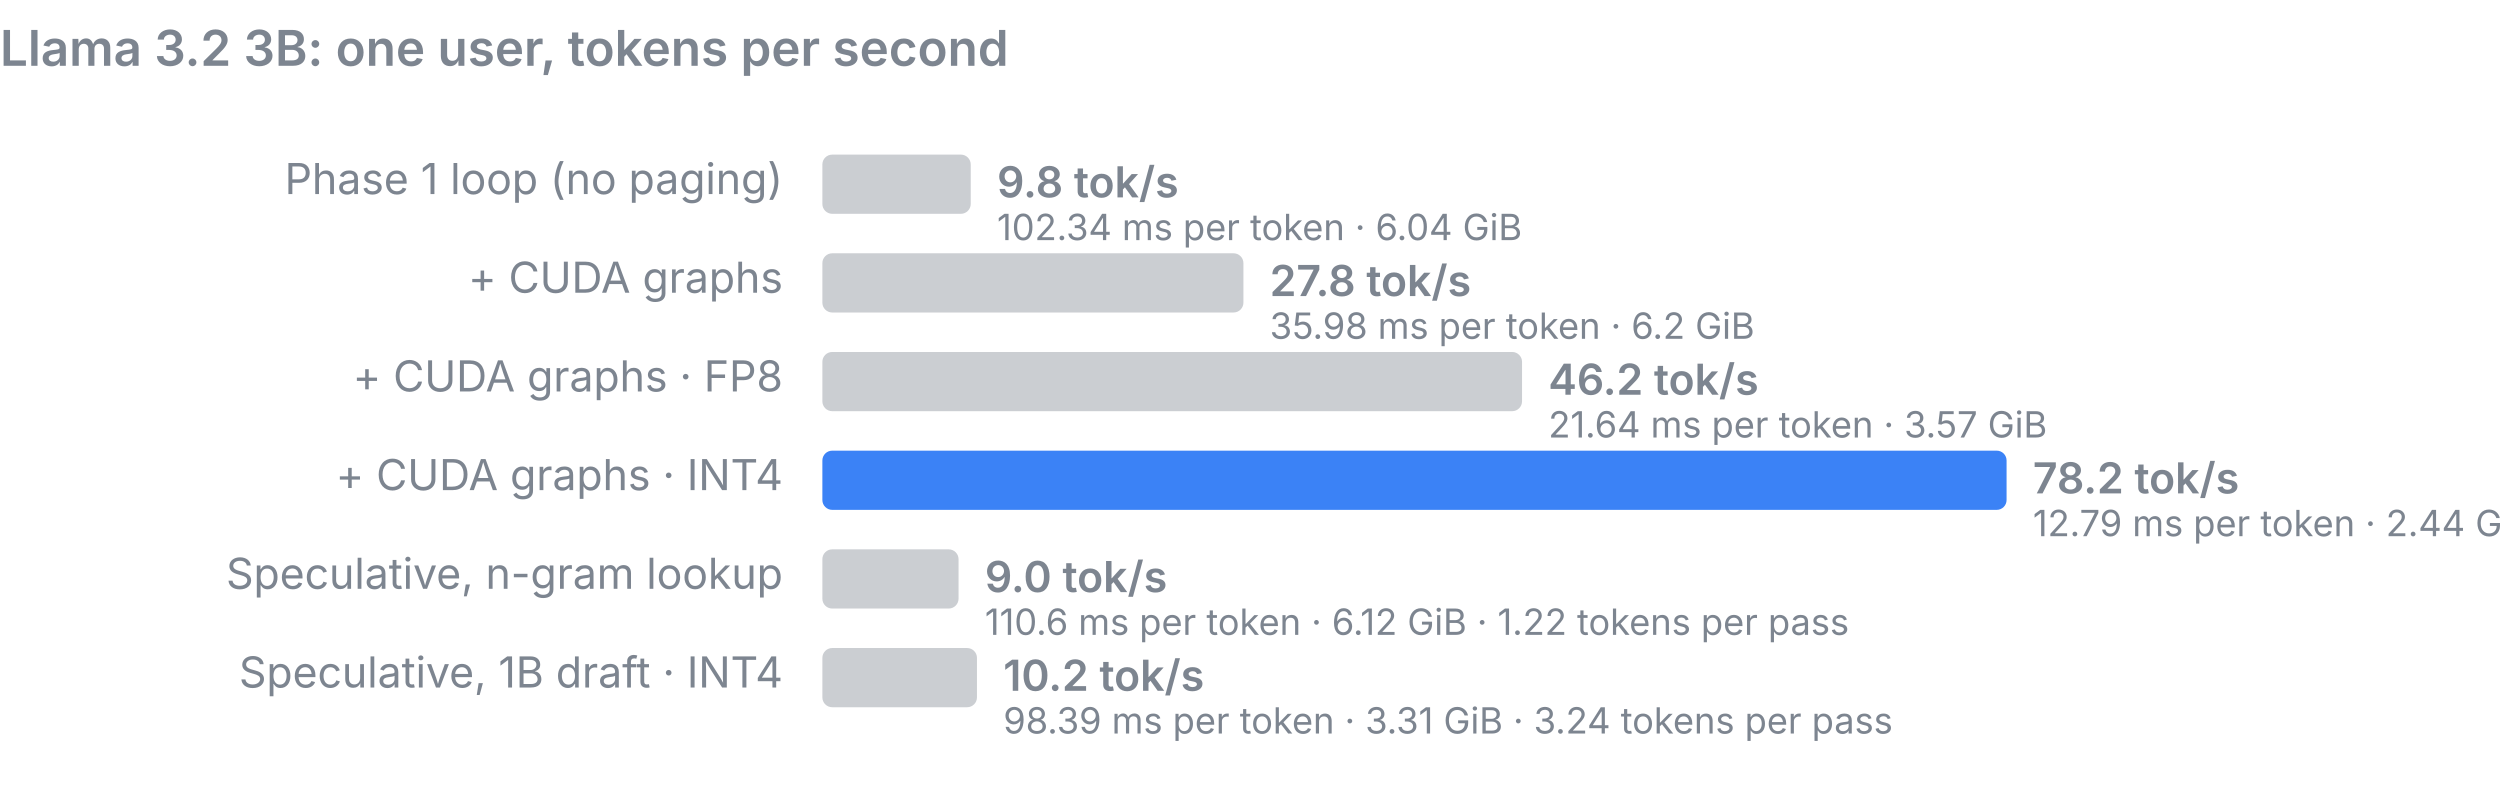
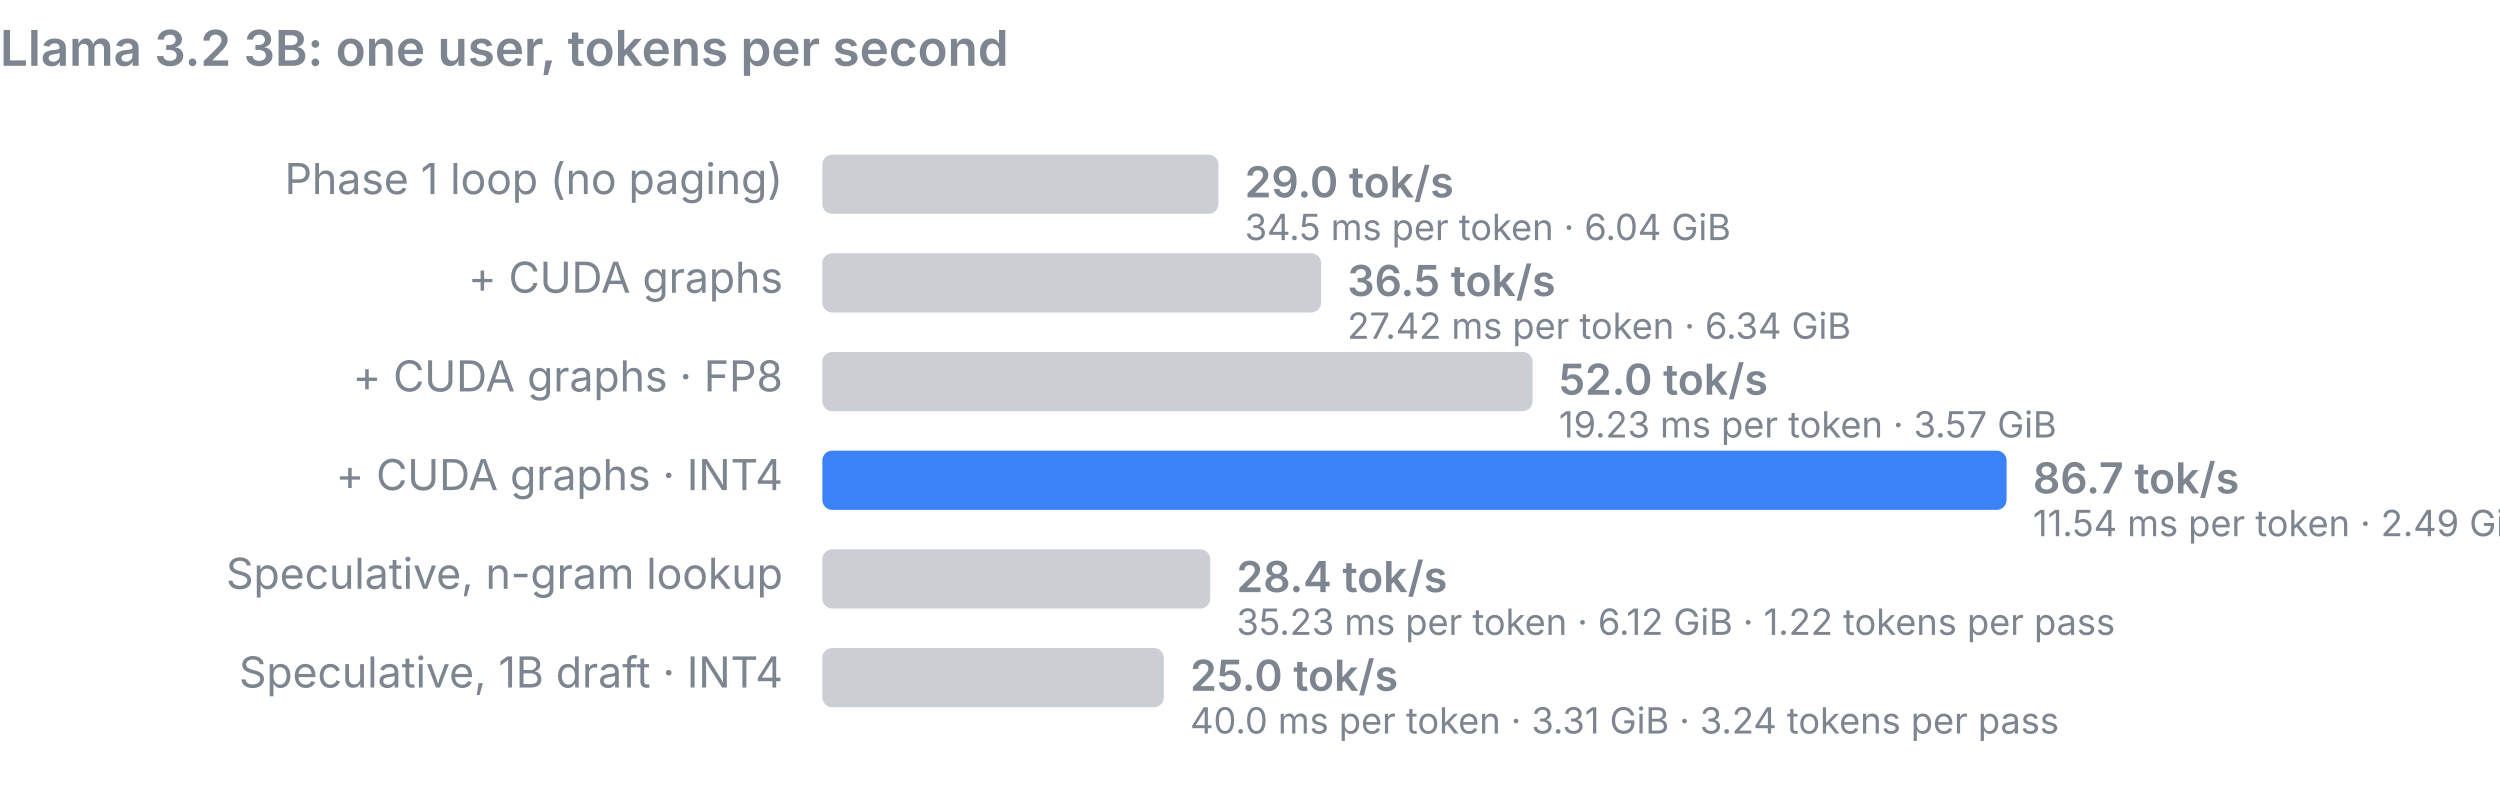
<svg xmlns="http://www.w3.org/2000/svg" viewBox="0 0 760 246" width="760" height="246" role="img" aria-label="Llama 3.2 3B: one user, tokens per second" font-family="system-ui, -apple-system, Segoe UI, sans-serif" font-size="13">
  <text x="0" y="20" font-size="15" font-weight="600" fill="#7d8590">Llama 3.2 3B: one user, tokens per second</text>
  <text x="238" y="59" text-anchor="end" fill="#7d8590">Phase 1 loop (no paging)</text>
-   <rect x="250" y="47" width="45.1" height="18" rx="3" fill="#7d859066" />
-   <text x="303.1" y="60" fill="#7d8590" font-weight="600">9.8 tok/s</text>
-   <text x="303.1" y="73" font-size="11" fill="#7d8590">102.34 ms per token · 6.04 GiB</text>
+   <rect x="250" y="47" width="120.4" height="18" rx="3" fill="#7d859066" />
+   <text x="378.4" y="60" fill="#7d8590" font-weight="600">29.0 tok/s</text>
+   <text x="378.4" y="73" font-size="11" fill="#7d8590">34.5 ms per token · 6.04 GiB</text>
  <text x="238" y="89" text-anchor="end" fill="#7d8590">+ CUDA graphs</text>
-   <rect x="250" y="77" width="128.0" height="18" rx="3" fill="#7d859066" />
-   <text x="386.0" y="90" fill="#7d8590" font-weight="600">27.8 tok/s</text>
-   <text x="386.0" y="103" font-size="11" fill="#7d8590">35.98 ms per token · 6.2 GiB</text>
+   <rect x="250" y="77" width="151.6" height="18" rx="3" fill="#7d859066" />
+   <text x="409.6" y="90" fill="#7d8590" font-weight="600">36.5 tok/s</text>
+   <text x="409.6" y="103" font-size="11" fill="#7d8590">27.42 ms per token · 6.34 GiB</text>
  <text x="238" y="119" text-anchor="end" fill="#7d8590">+ CUDA graphs · FP8</text>
-   <rect x="250" y="107" width="212.7" height="18" rx="3" fill="#7d859066" />
-   <text x="470.7" y="120" fill="#7d8590" font-weight="600">46.2 tok/s</text>
-   <text x="470.7" y="133" font-size="11" fill="#7d8590">21.64 ms per token · 3.57 GiB</text>
+   <rect x="250" y="107" width="215.9" height="18" rx="3" fill="#7d859066" />
+   <text x="473.9" y="120" fill="#7d8590" font-weight="600">52.0 tok/s</text>
+   <text x="473.9" y="133" font-size="11" fill="#7d8590">19.23 ms per token · 3.57 GiB</text>
  <text x="238" y="149" text-anchor="end" fill="#7d8590">+ CUDA graphs · INT4</text>
  <rect x="250" y="137" width="360.0" height="18" rx="3" fill="#3b82f6" />
-   <text x="618.0" y="150" fill="#7d8590" font-weight="600">78.2 tok/s</text>
-   <text x="618.0" y="163" font-size="11" fill="#7d8590">12.79 ms per token · 2.44 GiB</text>
+   <text x="618.0" y="150" fill="#7d8590" font-weight="600">86.7 tok/s</text>
+   <text x="618.0" y="163" font-size="11" fill="#7d8590">11.54 ms per token · 2.49 GiB</text>
  <text x="238" y="179" text-anchor="end" fill="#7d8590">Speculative, n-gram lookup</text>
-   <rect x="250" y="167" width="41.4" height="18" rx="3" fill="#7d859066" />
-   <text x="299.4" y="180" fill="#7d8590" font-weight="600">9.0 tok/s</text>
-   <text x="299.4" y="193" font-size="11" fill="#7d8590">110.6 ms per token · 6.12 GiB · 1.22 tokens per pass</text>
+   <rect x="250" y="167" width="117.9" height="18" rx="3" fill="#7d859066" />
+   <text x="375.9" y="180" fill="#7d8590" font-weight="600">28.4 tok/s</text>
+   <text x="375.9" y="193" font-size="11" fill="#7d8590">35.23 ms per token · 6.12 GiB · 1.22 tokens per pass</text>
  <text x="238" y="209" text-anchor="end" fill="#7d8590">Speculative, 1B draft · INT4</text>
-   <rect x="250" y="197" width="47.0" height="18" rx="3" fill="#7d859066" />
-   <text x="305.0" y="210" fill="#7d8590" font-weight="600">10.2 tok/s</text>
-   <text x="305.0" y="223" font-size="11" fill="#7d8590">98.39 ms per token · 3.31 GiB · 3.24 tokens per pass</text>
+   <rect x="250" y="197" width="103.8" height="18" rx="3" fill="#7d859066" />
+   <text x="361.8" y="210" fill="#7d8590" font-weight="600">25.0 tok/s</text>
+   <text x="361.8" y="223" font-size="11" fill="#7d8590">40.0 ms per token · 3.31 GiB · 3.24 tokens per pass</text>
</svg>
